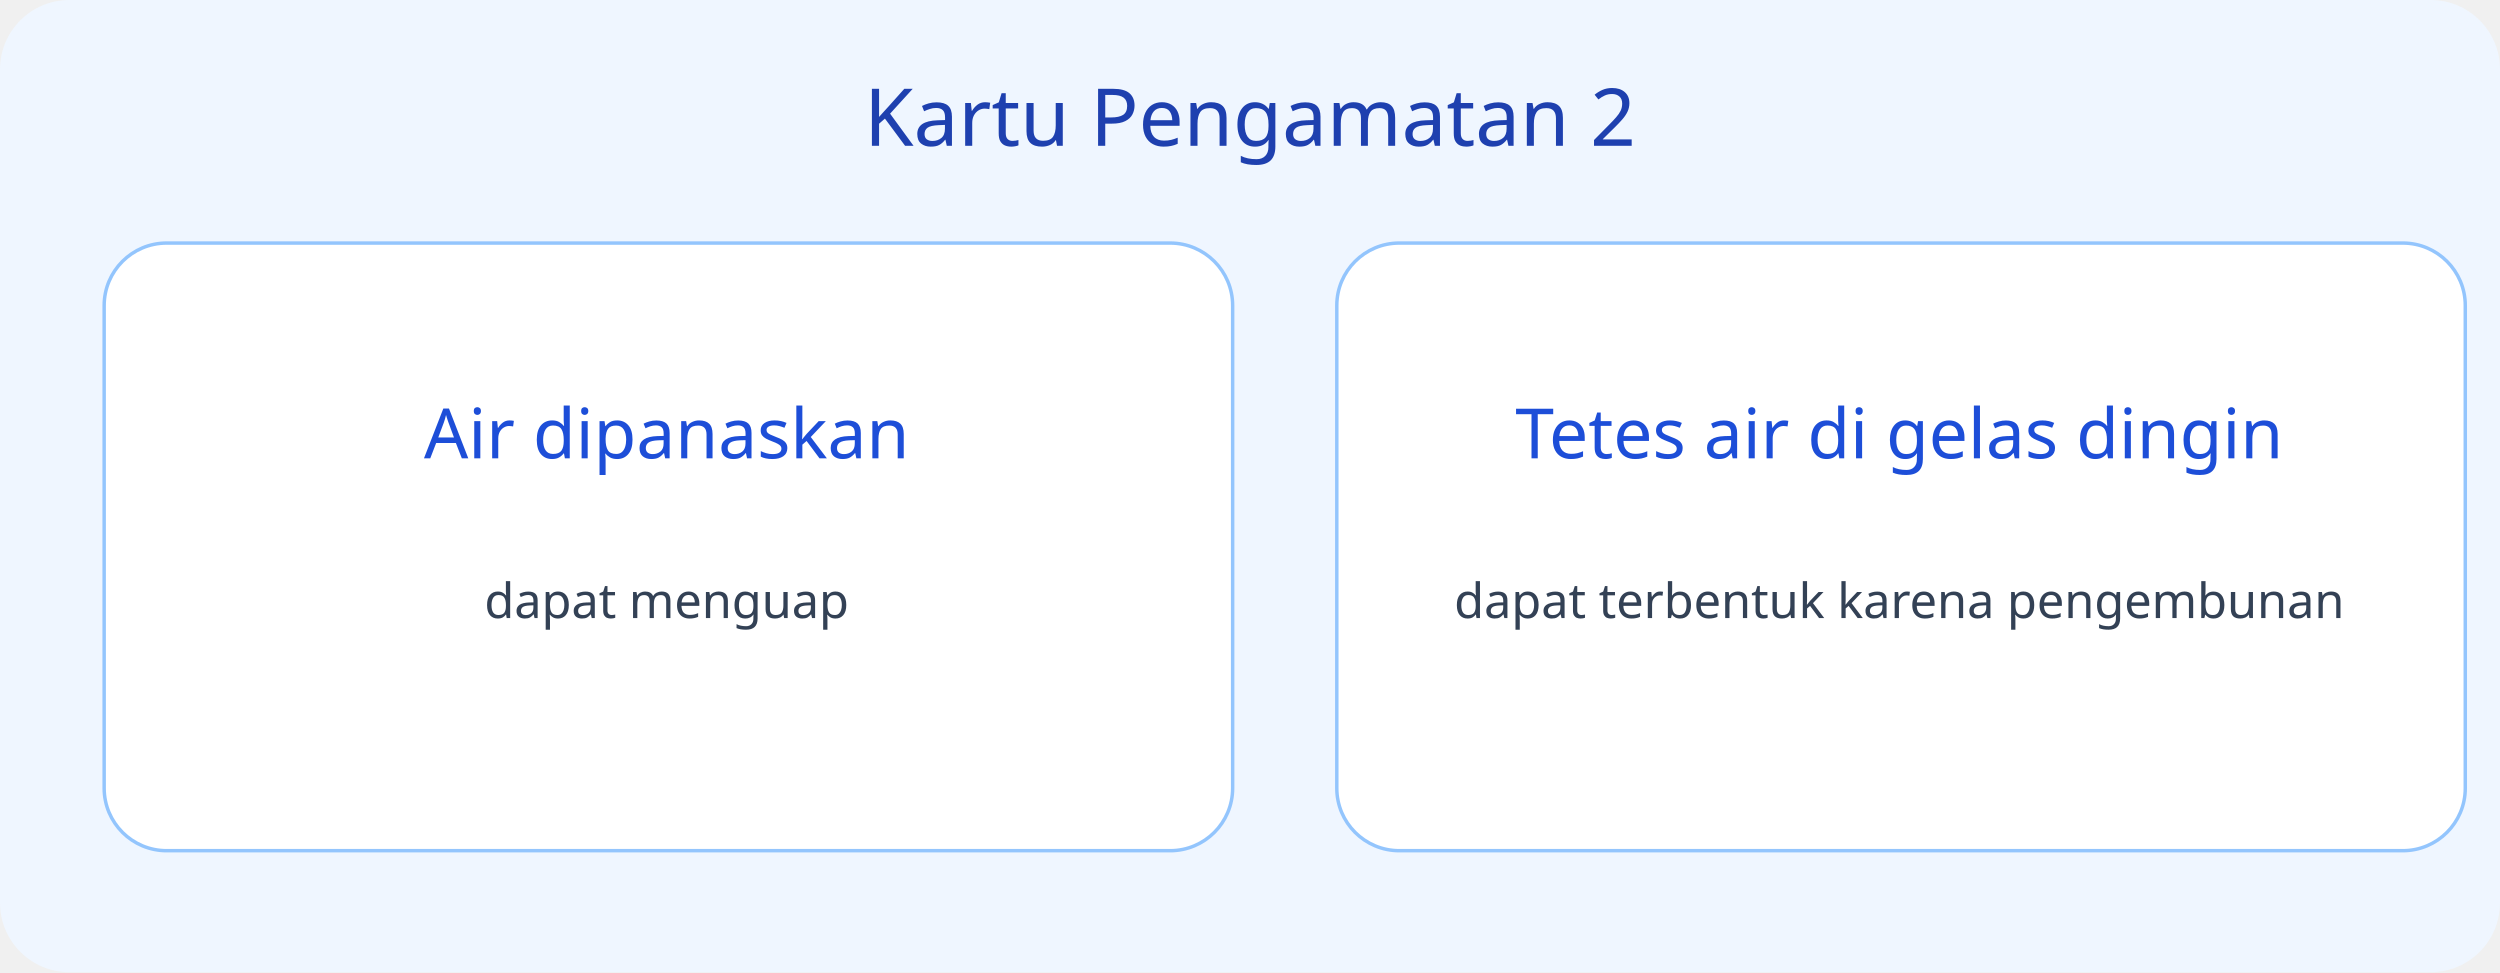
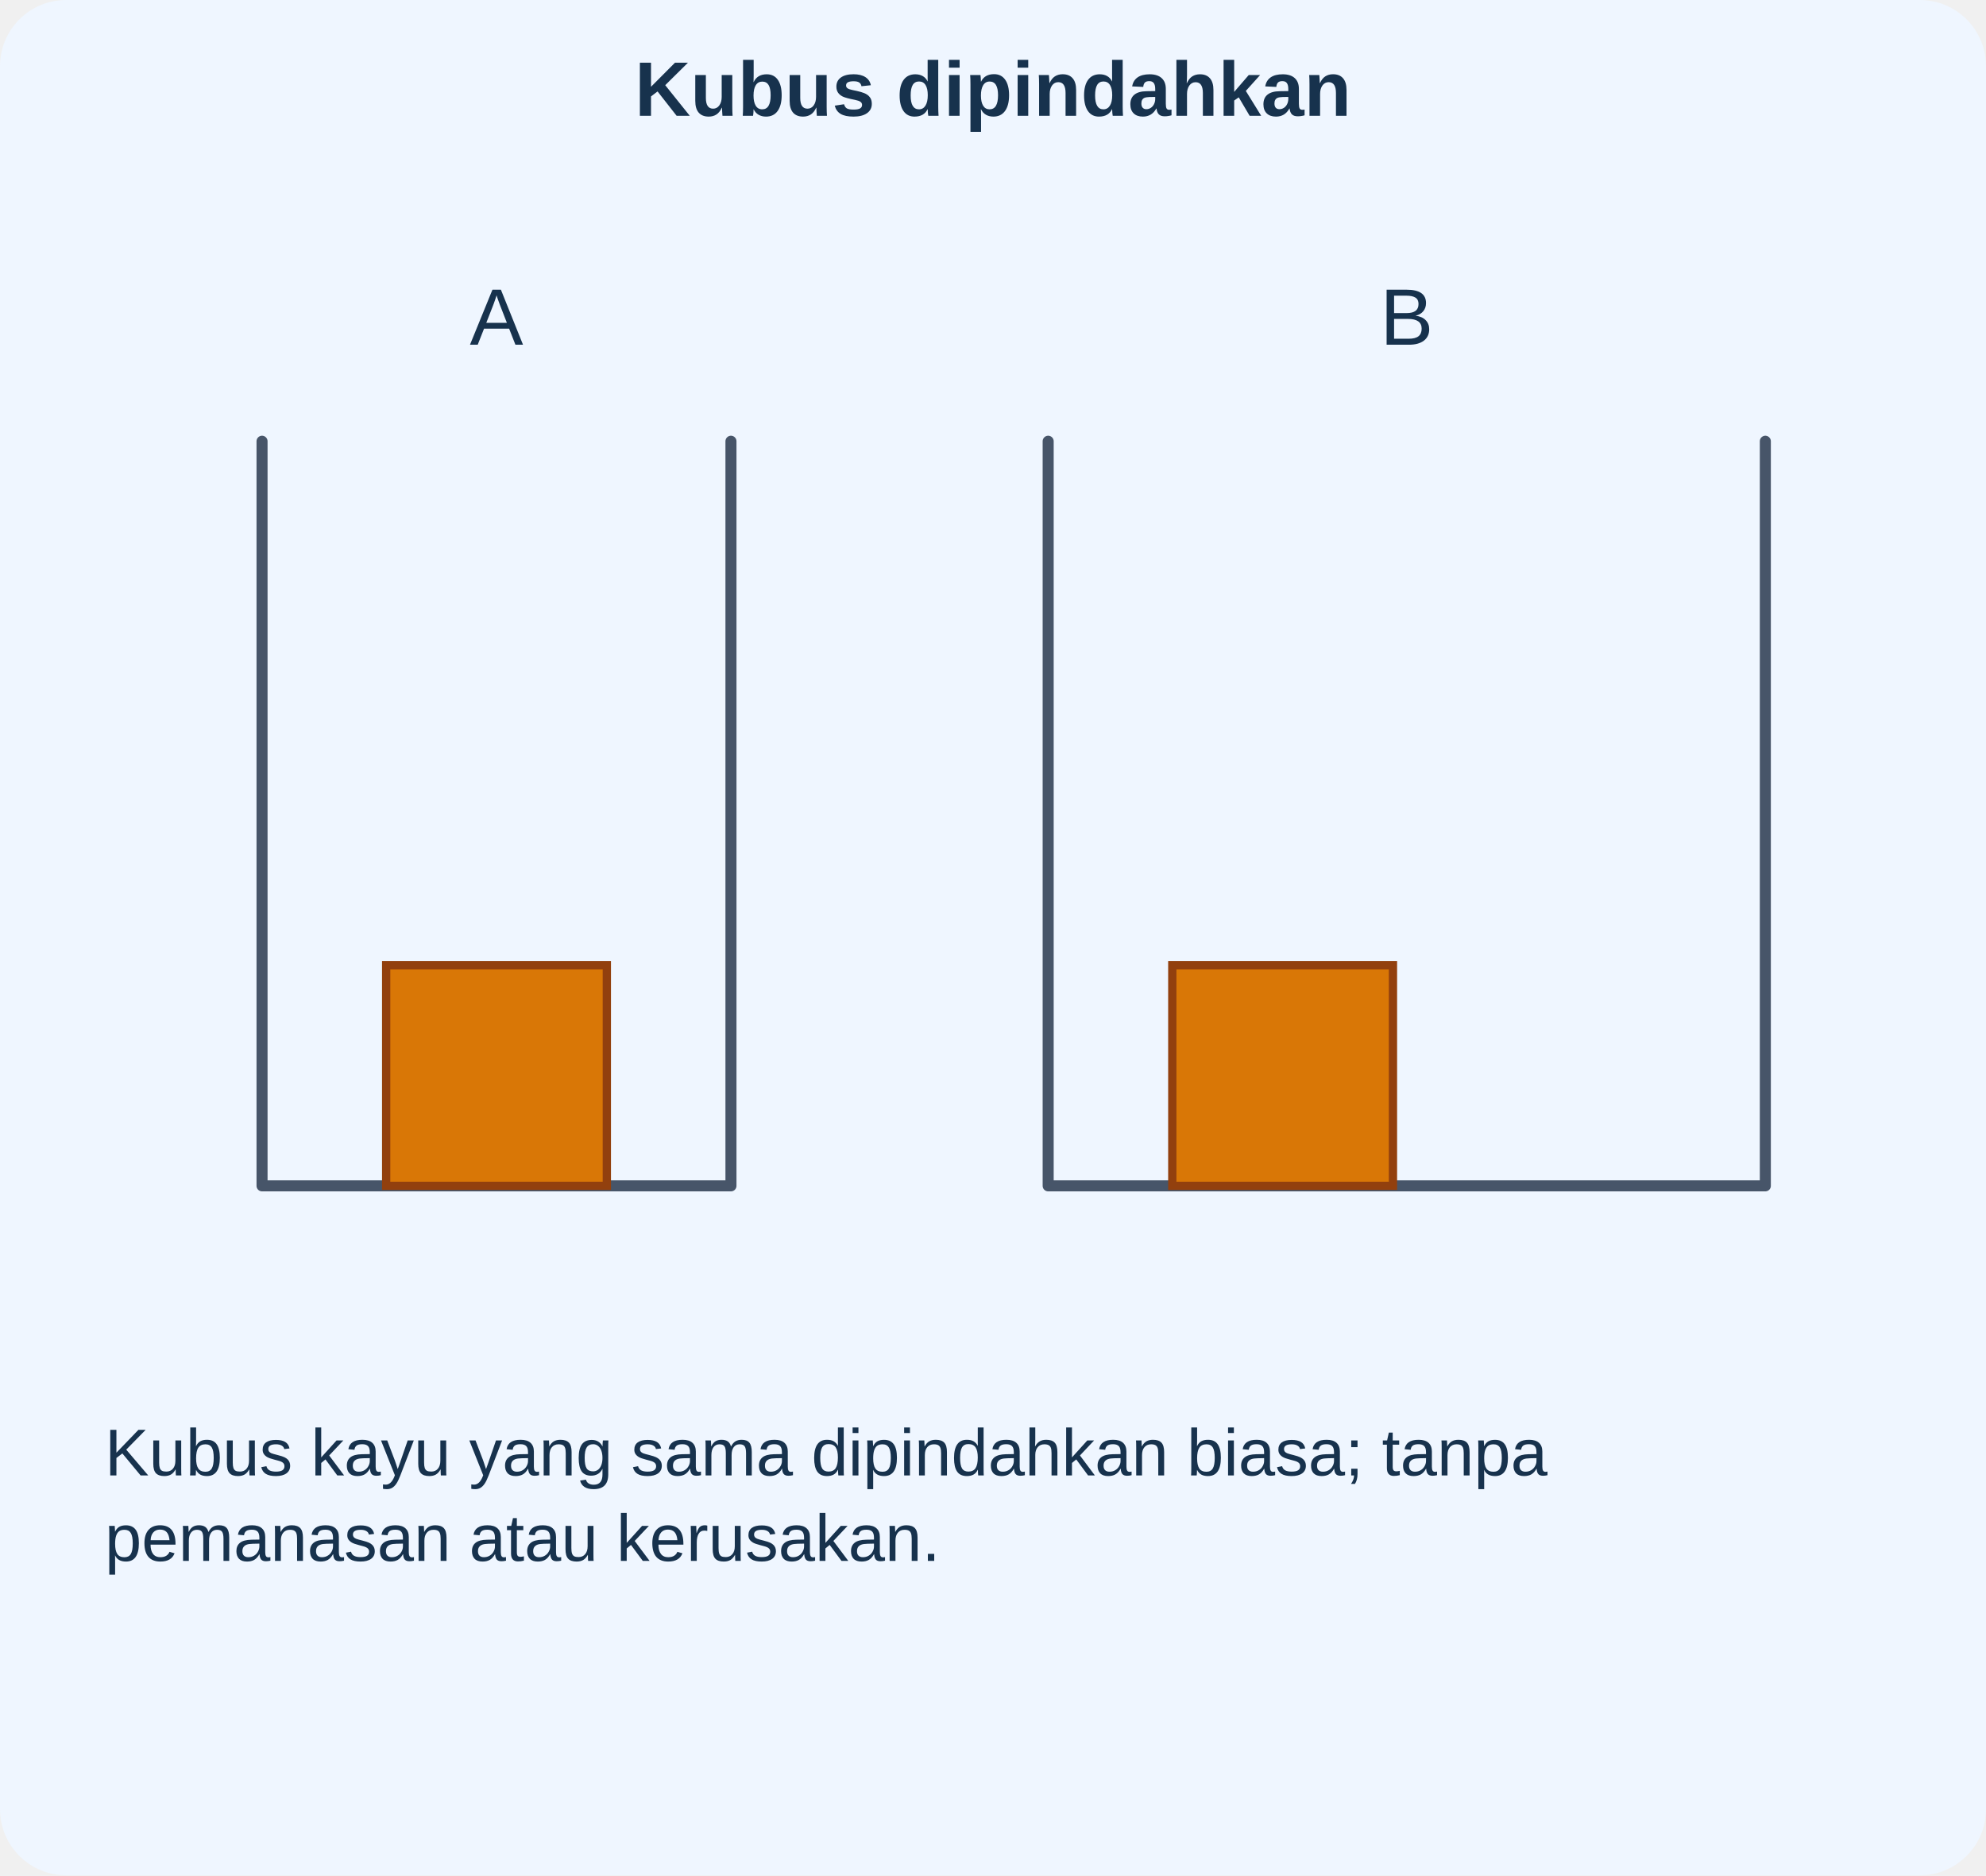
- <svg xmlns="http://www.w3.org/2000/svg" viewBox="0 0 720 280">
-   <rect width="720" height="280" rx="20" fill="#eff6ff" />
-   <text x="360" y="42" font-size="23" text-anchor="middle" font-family="sans-serif" fill="#1e40af">Kartu Pengamatan 2</text>
-   <rect x="30" y="70" width="325" height="175" rx="18" fill="white" stroke="#93c5fd" />
-   <text x="192" y="132" font-size="20" text-anchor="middle" font-family="sans-serif" fill="#1d4ed8">Air dipanaskan</text>
-   <text x="192" y="178" font-size="14" text-anchor="middle" font-family="sans-serif" fill="#334155">dapat menguap</text>
-   <rect x="385" y="70" width="325" height="175" rx="18" fill="white" stroke="#93c5fd" />
-   <text x="547" y="132" font-size="20" text-anchor="middle" font-family="sans-serif" fill="#1d4ed8">Tetes air di gelas dingin</text>
-   <text x="547" y="178" font-size="14" text-anchor="middle" font-family="sans-serif" fill="#334155">dapat terbentuk karena pengembunan</text>
+ <svg xmlns="http://www.w3.org/2000/svg" viewBox="0 0 720 680" role="img" aria-labelledby="title desc">
+   <g font-family="Arial, sans-serif">
+     <rect x="0" y="0" width="720" height="680" rx="24" fill="#eff6ff" stroke="none" stroke-width="3" />
+     <text x="360" y="42" font-size="28" fill="#17324d" text-anchor="middle" font-weight="750">Kubus dipindahkan</text>
+     <path d="M95 160 V430 H265 V160" fill="none" stroke="#475569" stroke-width="4" stroke-linecap="round" stroke-linejoin="round" />
+     <rect x="140" y="350" width="80" height="80" rx="0" fill="#d97706" stroke="#92400e" stroke-width="3" />
+     <text x="180.0" y="125" font-size="29" fill="#17324d" text-anchor="middle" font-weight="500">A</text>
+     <path d="M380 160 V430 H640 V160" fill="none" stroke="#475569" stroke-width="4" stroke-linecap="round" stroke-linejoin="round" />
+     <rect x="425" y="350" width="80" height="80" rx="0" fill="#d97706" stroke="#92400e" stroke-width="3" />
+     <text x="510.0" y="125" font-size="29" fill="#17324d" text-anchor="middle" font-weight="500">B</text>
+     <text x="38" y="535" font-size="24" fill="#17324d" text-anchor="start" font-weight="500">Kubus kayu yang sama dipindahkan biasa; tanpa</text>
+     <text x="38" y="566" font-size="24" fill="#17324d" text-anchor="start" font-weight="500">pemanasan atau kerusakan.</text>
+   </g>
</svg>
